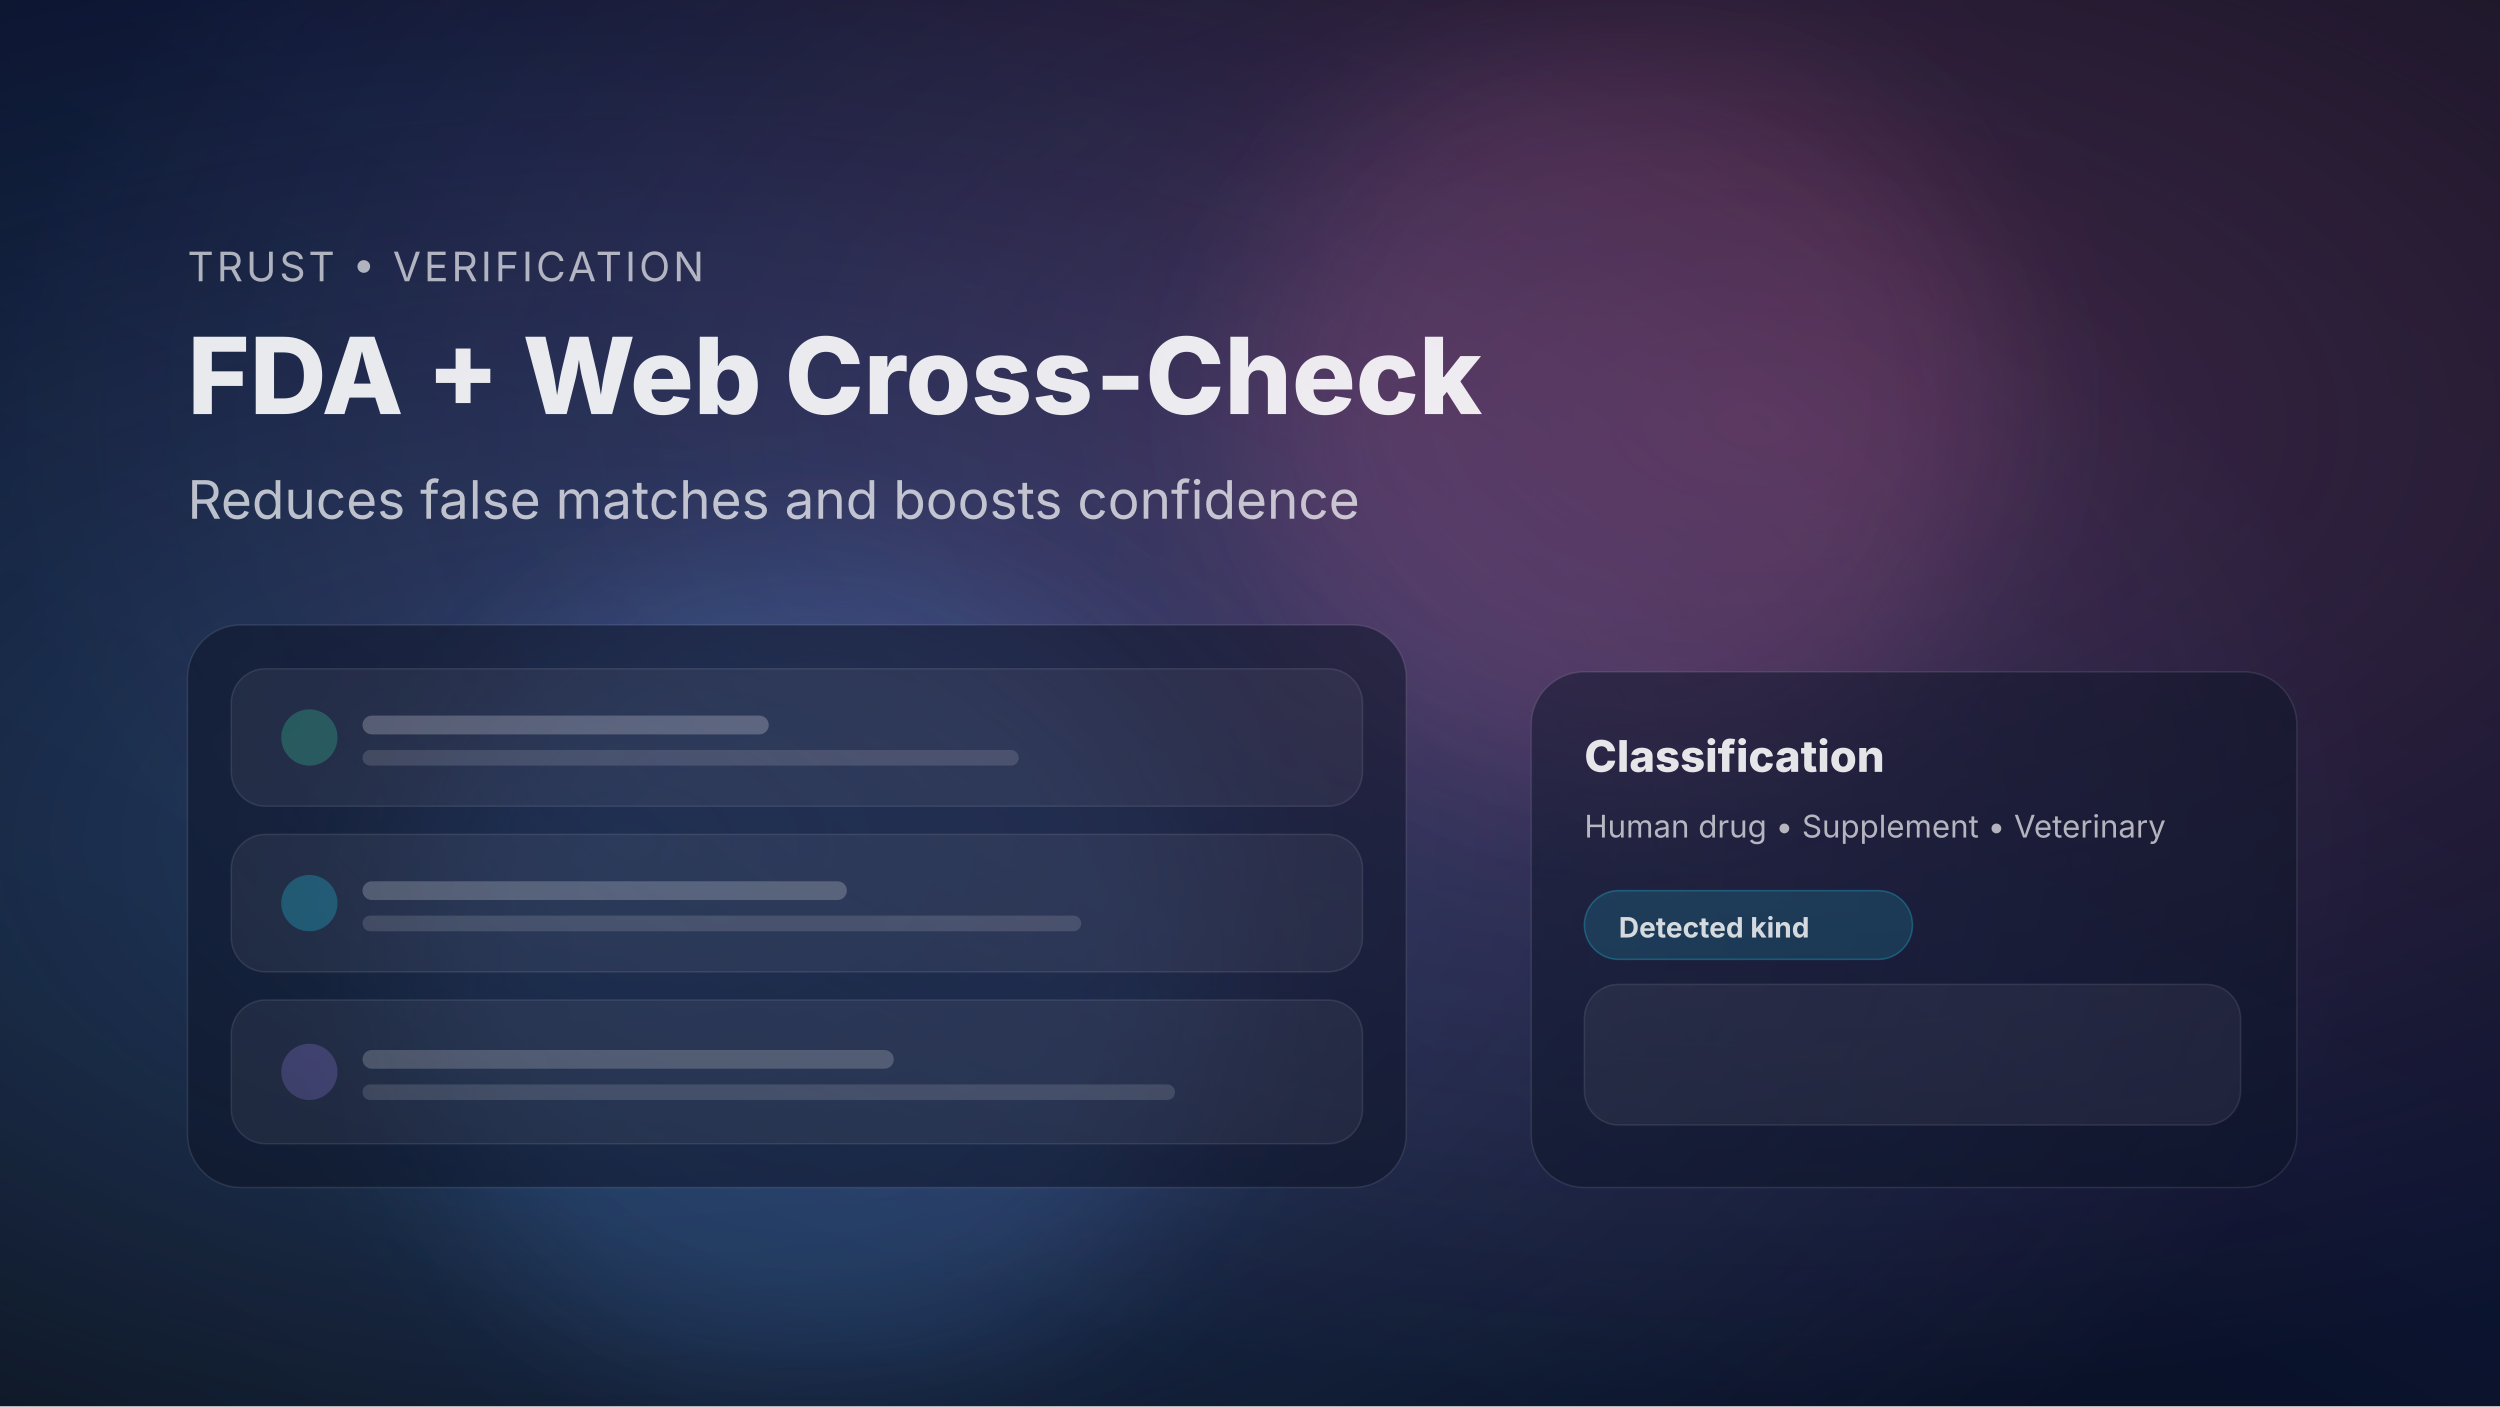
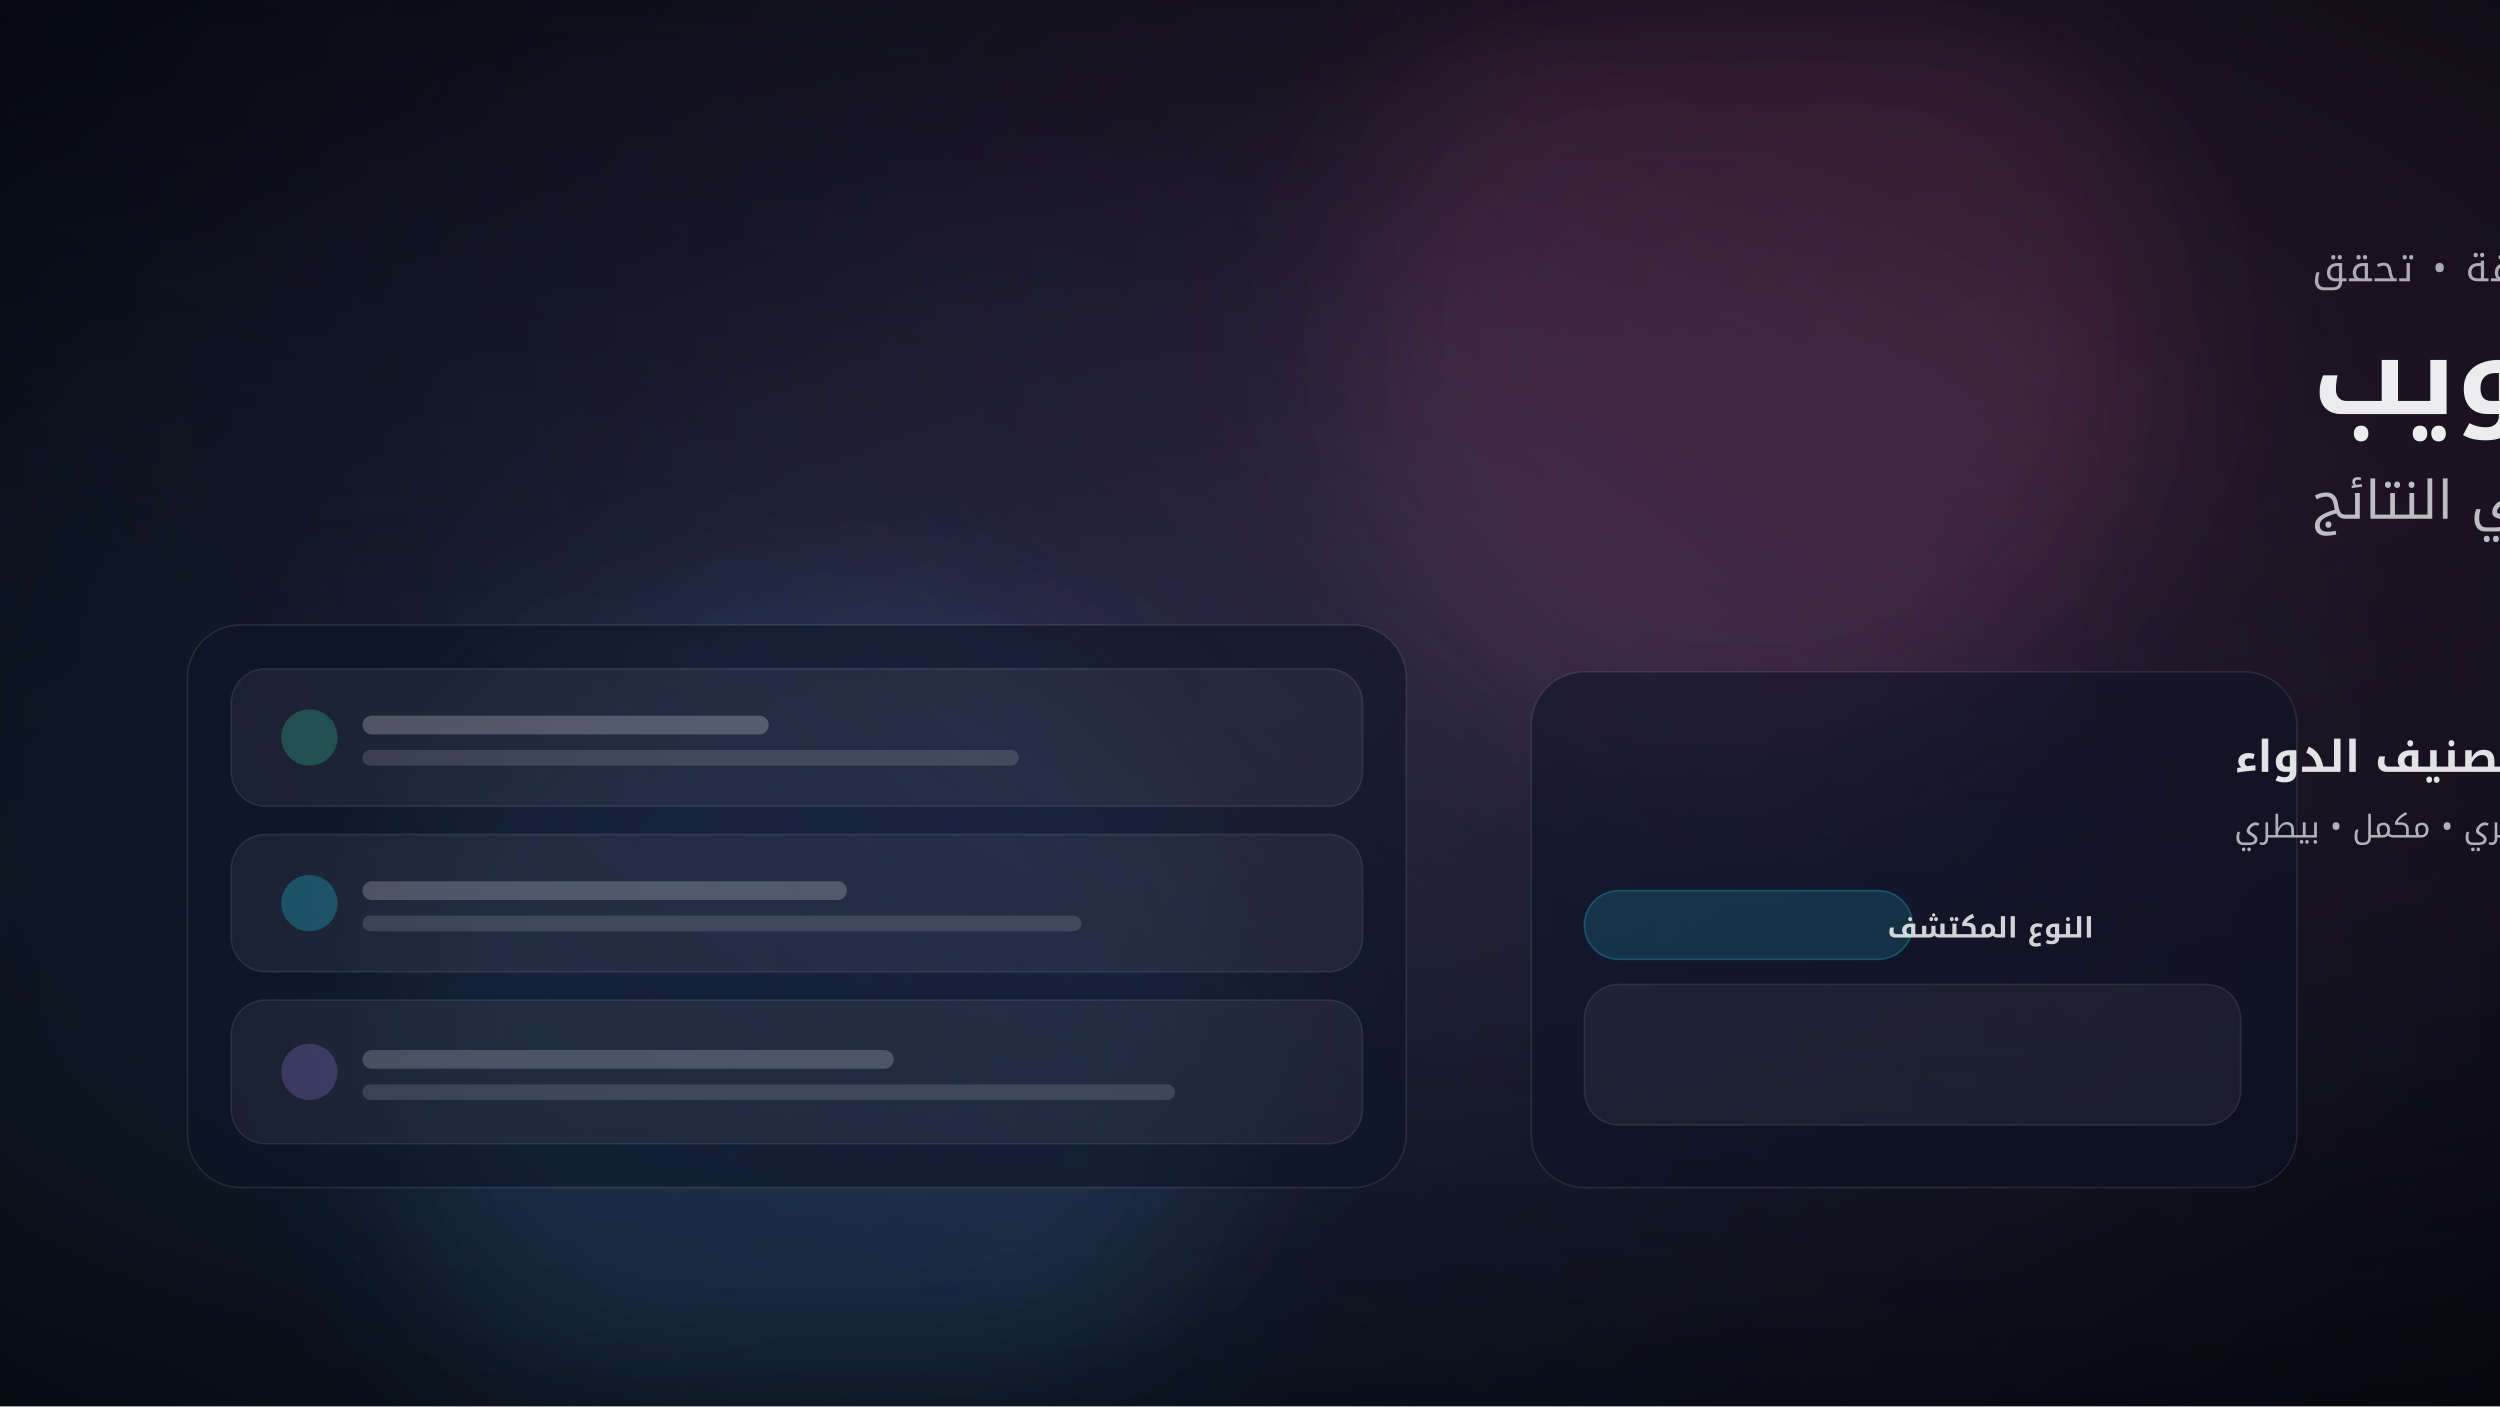
<svg xmlns="http://www.w3.org/2000/svg" width="1600" height="900" viewBox="0 0 1600 900">
  <defs>
    <linearGradient id="bg2" x1="0" y1="1" x2="1" y2="0">
-       <stop offset="0" stop-color="#070a12" />
-       <stop offset="0.55" stop-color="#0b1430" />
-       <stop offset="1" stop-color="#0b0f1e" />
+       <stop offset="0" stop-color="#05070d" />
+       <stop offset="0.6" stop-color="#0b1021" />
+       <stop offset="1" stop-color="#0a0f1e" />
    </linearGradient>
-     <radialGradient id="g1" cx="25%" cy="60%" r="70%">
-       <stop offset="0" stop-color="#60a5fa" stop-opacity="0.30" />
+     <radialGradient id="g1" cx="20%" cy="70%" r="80%">
+       <stop offset="0" stop-color="#60a5fa" stop-opacity="0.20" />
      <stop offset="1" stop-color="#60a5fa" stop-opacity="0" />
    </radialGradient>
-     <radialGradient id="g2" cx="70%" cy="30%" r="70%">
-       <stop offset="0" stop-color="#f472b6" stop-opacity="0.22" />
+     <radialGradient id="g2" cx="80%" cy="25%" r="80%">
+       <stop offset="0" stop-color="#f472b6" stop-opacity="0.18" />
      <stop offset="1" stop-color="#f472b6" stop-opacity="0" />
    </radialGradient>
-     <filter id="soft" x="-20%" y="-20%" width="140%" height="140%">
-       <feGaussianBlur stdDeviation="50" />
+     <radialGradient id="vignette2" cx="50%" cy="50%" r="75%">
+       <stop offset="0" stop-color="#000000" stop-opacity="0" />
+       <stop offset="1" stop-color="#000000" stop-opacity="0.55" />
+     </radialGradient>
+     <filter id="soft2" x="-20%" y="-20%" width="140%" height="140%">
+       <feGaussianBlur stdDeviation="52" />
    </filter>
  </defs>
  <rect width="1600" height="900" fill="url(#bg2)" />
  <rect width="1600" height="900" fill="url(#g1)" />
  <rect width="1600" height="900" fill="url(#g2)" />
-   <g filter="url(#soft)">
-     <circle cx="520" cy="620" r="260" fill="#60a5fa" fill-opacity="0.18" />
-     <circle cx="1040" cy="260" r="240" fill="#f472b6" fill-opacity="0.14" />
+   <rect width="1600" height="900" fill="url(#vignette2)" />
+   <g filter="url(#soft2)">
+     <circle cx="520" cy="660" r="280" fill="#60a5fa" fill-opacity="0.14" />
+     <circle cx="1120" cy="220" r="260" fill="#f472b6" fill-opacity="0.12" />
  </g>
-   <g opacity="0.9" font-family="Inter, ui-sans-serif, system-ui" fill="#ffffff">
-     <text x="120" y="180" font-size="26" fill-opacity="0.72" letter-spacing="2">TRUST • VERIFICATION</text>
-     <text x="120" y="265" font-size="68" font-weight="800">FDA + Web Cross‑Check</text>
-     <text x="120" y="332" font-size="34" fill-opacity="0.78">Reduces false matches and boosts confidence</text>
+   <g opacity="0.92" font-family="Cairo, Tajawal, 'Noto Kufi Arabic', 'Noto Sans Arabic', system-ui" fill="#ffffff">
+     <text x="1480" y="180" font-size="24" fill-opacity="0.70" letter-spacing="2" text-anchor="end" direction="rtl">مصادر موثوقة • تحقق</text>
+     <text x="1480" y="265" font-size="70" font-weight="800" text-anchor="end" direction="rtl">تحقق مزدوج من FDA والويب</text>
+     <text x="1480" y="332" font-size="34" fill-opacity="0.78" text-anchor="end" direction="rtl">تقليل الأخطاء ورفع الثقة في النتائج</text>
  </g>
  <g transform="translate(120 400)" opacity="0.95">
-     <rect x="0" y="0" width="780" height="360" rx="34" fill="#0b1226" fill-opacity="0.55" stroke="#ffffff" stroke-opacity="0.10" />
+     <rect x="0" y="0" width="780" height="360" rx="34" fill="#0b1226" fill-opacity="0.58" stroke="#ffffff" stroke-opacity="0.10" />
    <rect x="28" y="28" width="724" height="88" rx="22" fill="#ffffff" fill-opacity="0.06" stroke="#ffffff" stroke-opacity="0.10" />
    <rect x="28" y="134" width="724" height="88" rx="22" fill="#ffffff" fill-opacity="0.06" stroke="#ffffff" stroke-opacity="0.10" />
    <rect x="28" y="240" width="724" height="92" rx="22" fill="#ffffff" fill-opacity="0.06" stroke="#ffffff" stroke-opacity="0.10" />
    <circle cx="78" cy="72" r="18" fill="#34d399" fill-opacity="0.28" />
    <rect x="112" y="58" width="260" height="12" rx="6" fill="#ffffff" fill-opacity="0.24" />
    <rect x="112" y="80" width="420" height="10" rx="5" fill="#ffffff" fill-opacity="0.14" />
    <circle cx="78" cy="178" r="18" fill="#22d3ee" fill-opacity="0.28" />
    <rect x="112" y="164" width="310" height="12" rx="6" fill="#ffffff" fill-opacity="0.22" />
    <rect x="112" y="186" width="460" height="10" rx="5" fill="#ffffff" fill-opacity="0.14" />
    <circle cx="78" cy="286" r="18" fill="#a78bfa" fill-opacity="0.24" />
    <rect x="112" y="272" width="340" height="12" rx="6" fill="#ffffff" fill-opacity="0.20" />
    <rect x="112" y="294" width="520" height="10" rx="5" fill="#ffffff" fill-opacity="0.14" />
  </g>
  <g transform="translate(980 430)" opacity="0.95">
-     <rect x="0" y="0" width="490" height="330" rx="34" fill="#0b1226" fill-opacity="0.50" stroke="#ffffff" stroke-opacity="0.10" />
-     <text x="34" y="64" font-family="Inter, ui-sans-serif, system-ui" font-size="28" font-weight="800" fill="#ffffff" fill-opacity="0.92">Classification</text>
-     <text x="34" y="106" font-family="Inter, ui-sans-serif, system-ui" font-size="20" fill="#ffffff" fill-opacity="0.70">Human drug • Supplement • Veterinary</text>
+     <rect x="0" y="0" width="490" height="330" rx="34" fill="#0b1226" fill-opacity="0.54" stroke="#ffffff" stroke-opacity="0.10" />
+     <text x="450" y="64" font-family="Cairo, Tajawal, 'Noto Kufi Arabic', 'Noto Sans Arabic', system-ui" font-size="28" font-weight="800" fill="#ffffff" fill-opacity="0.92" text-anchor="end" direction="rtl">تصنيف الدواء</text>
+     <text x="450" y="106" font-family="Cairo, Tajawal, 'Noto Kufi Arabic', 'Noto Sans Arabic', system-ui" font-size="20" fill="#ffffff" fill-opacity="0.70" text-anchor="end" direction="rtl">دواء بشري • مكمل • بيطري</text>
    <rect x="34" y="140" width="210" height="44" rx="22" fill="#22d3ee" fill-opacity="0.16" stroke="#22d3ee" stroke-opacity="0.30" />
-     <text x="56" y="170" font-family="Inter, ui-sans-serif, system-ui" font-size="18" font-weight="700" fill="#ffffff" fill-opacity="0.85">Detected kind</text>
+     <text x="228" y="170" font-family="Cairo, Tajawal, 'Noto Kufi Arabic', 'Noto Sans Arabic', system-ui" font-size="18" font-weight="700" fill="#ffffff" fill-opacity="0.85" text-anchor="end" direction="rtl">النوع المكتشف</text>
    <rect x="34" y="200" width="420" height="90" rx="22" fill="#ffffff" fill-opacity="0.06" stroke="#ffffff" stroke-opacity="0.10" />
  </g>
</svg>
